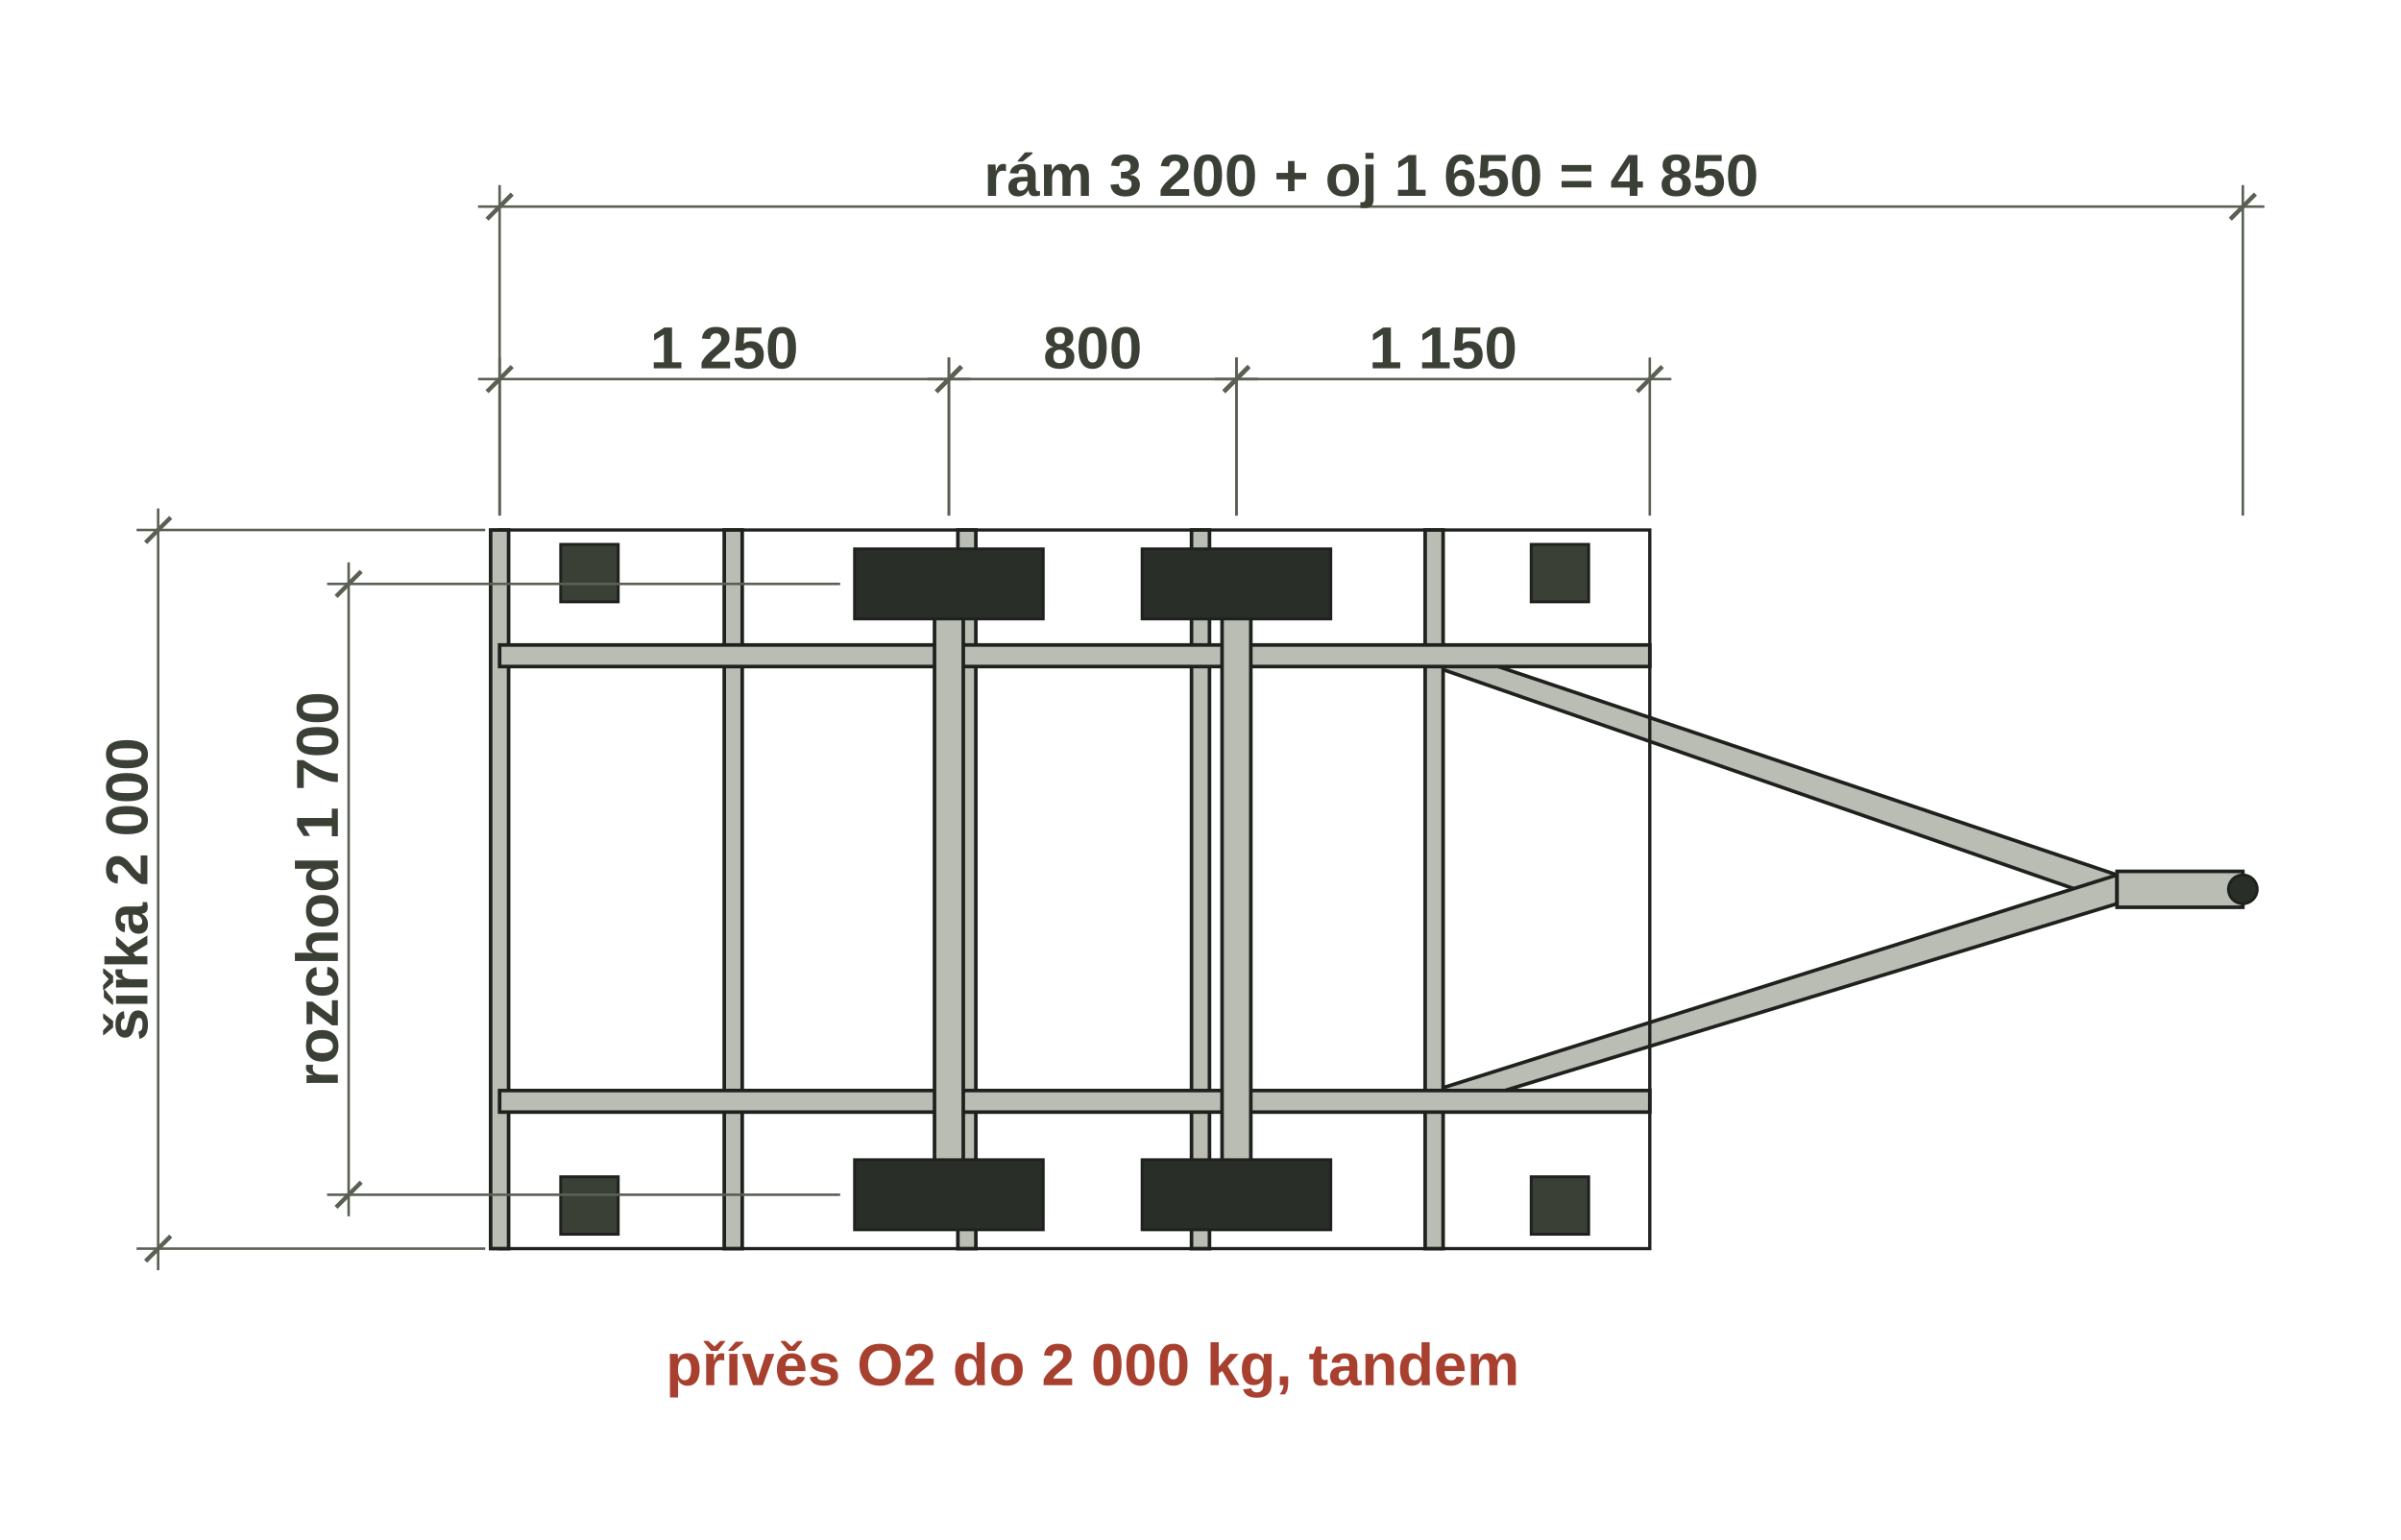
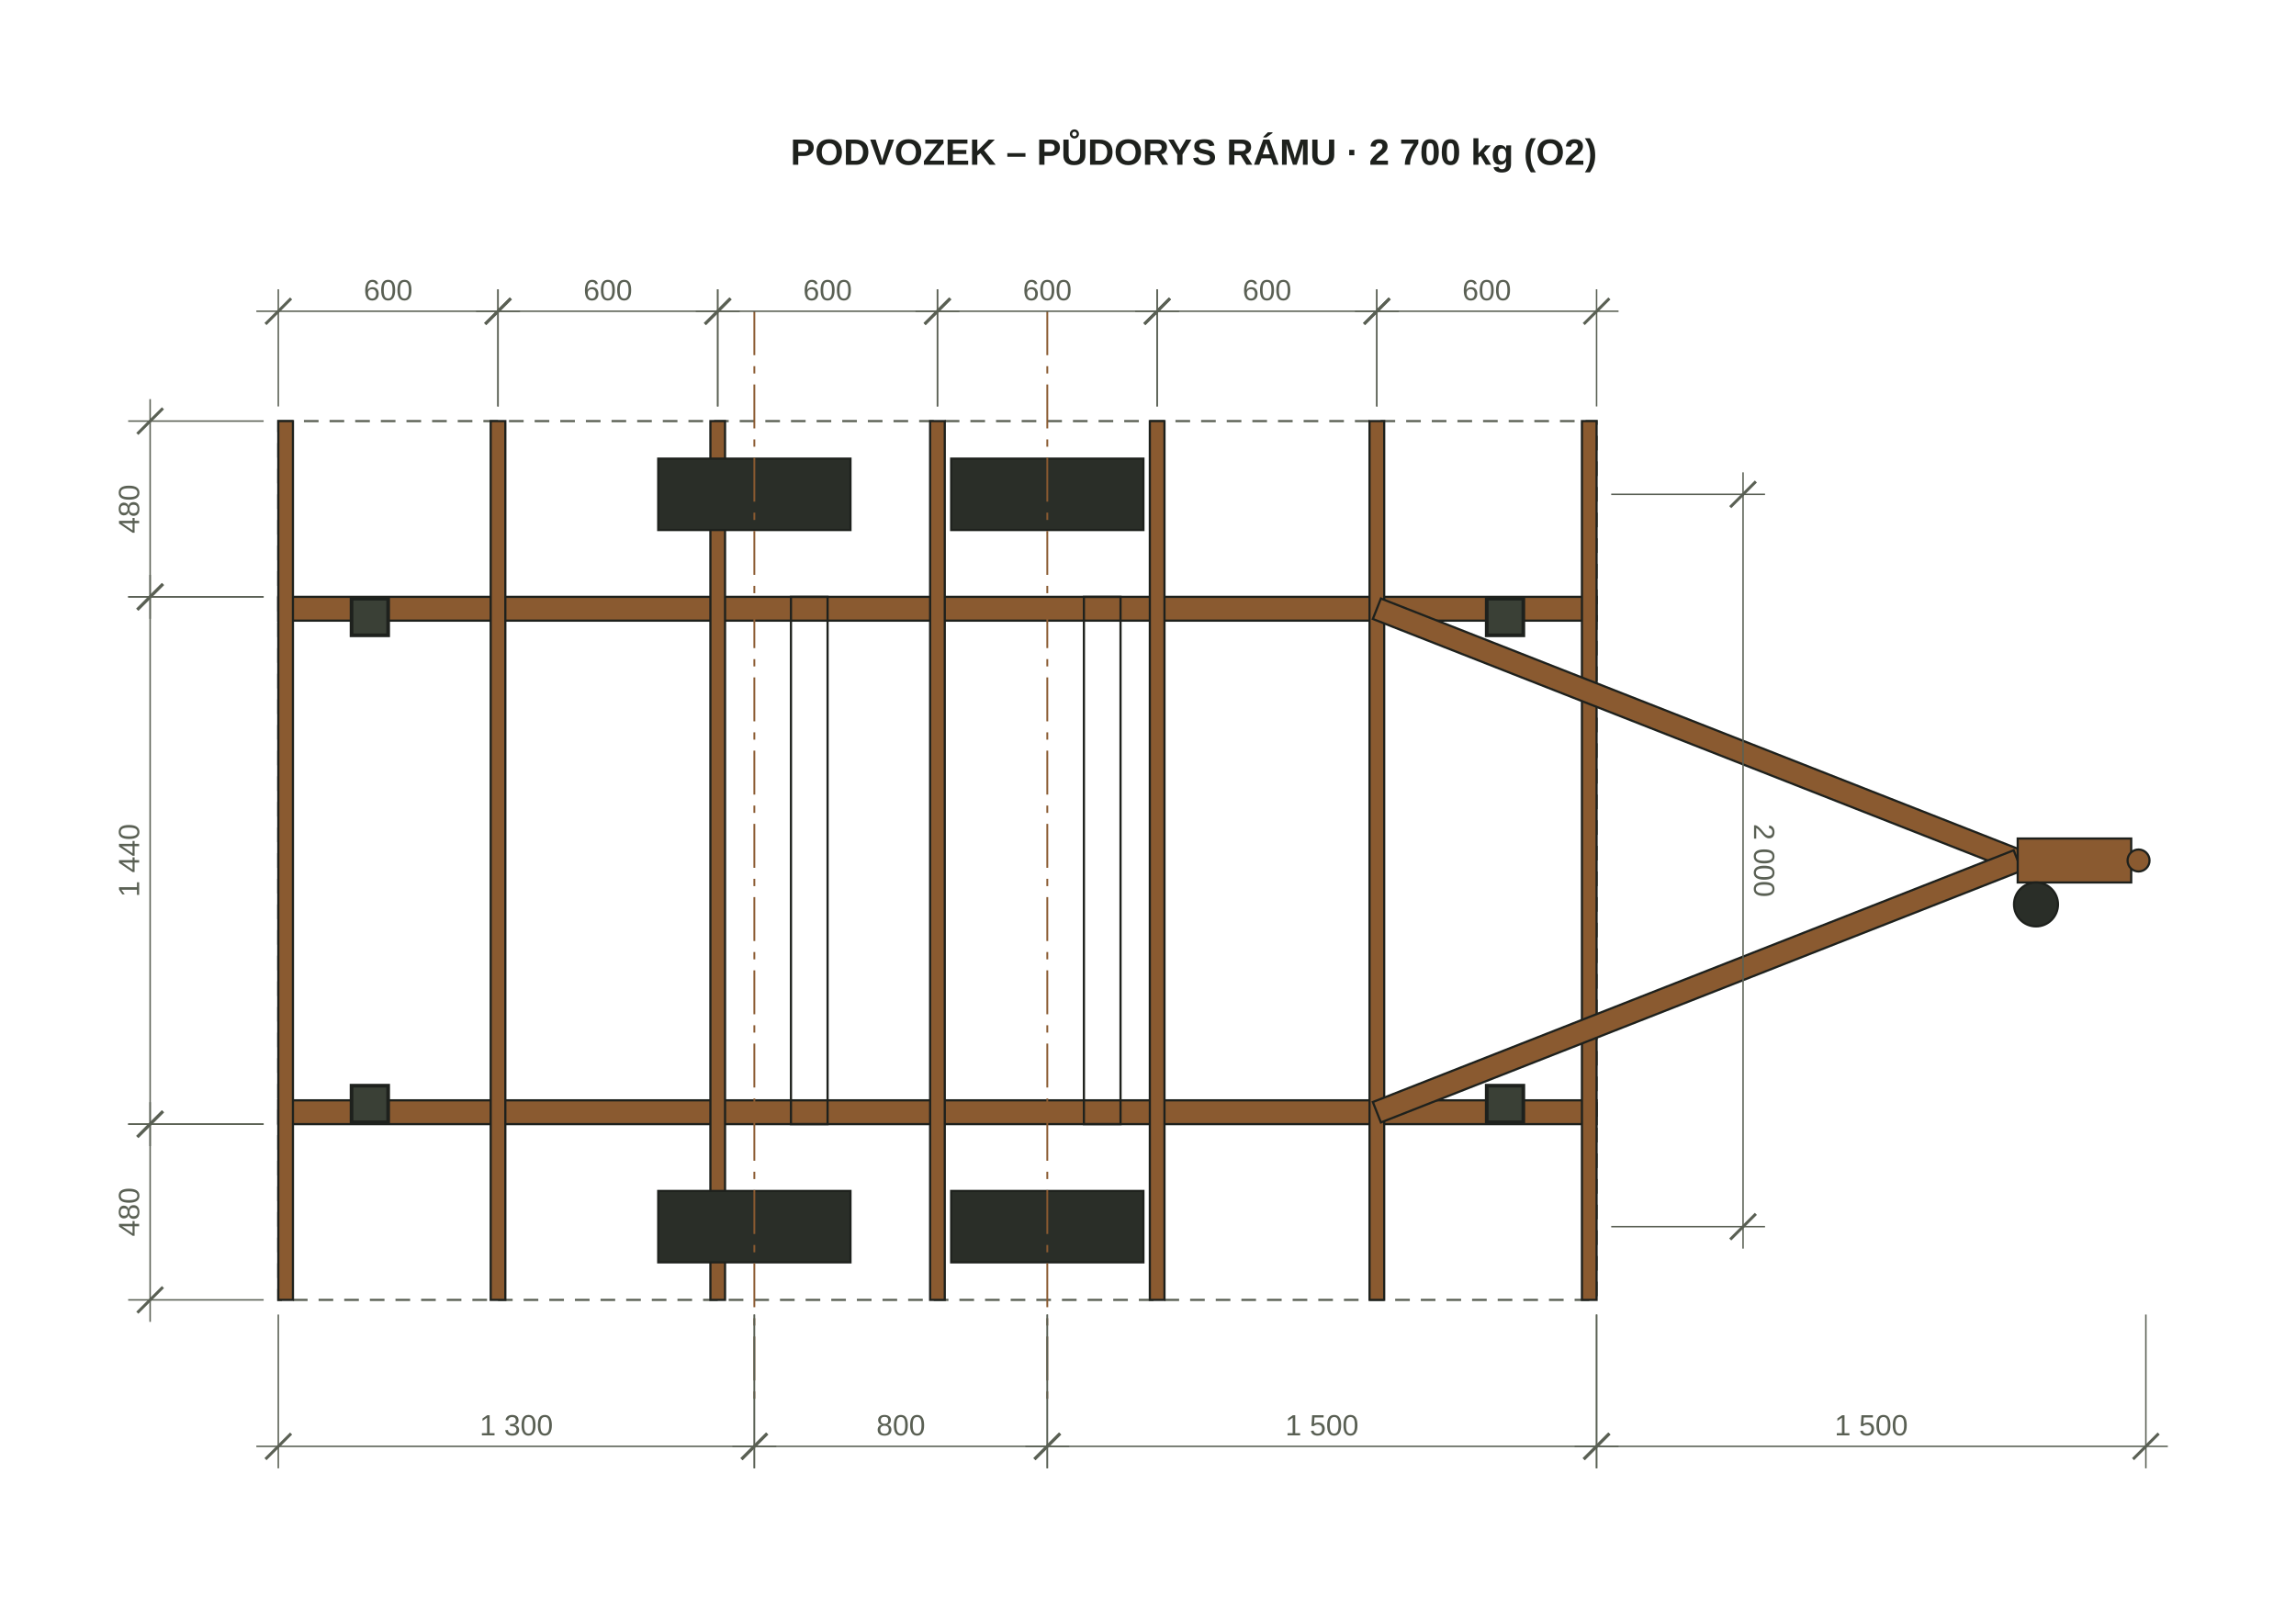
- <svg xmlns="http://www.w3.org/2000/svg" viewBox="-1390 -1475 6680 4284.5" class="dwg" style="background:#FBF8F2" role="img" aria-label="">
+ <svg xmlns="http://www.w3.org/2000/svg" viewBox="-760 -1150 6270 4360" width="125.4mm" height="87.2mm" class="dwg" role="img" aria-label="Sauna na podvozku v2 – Podvozek – půdorys rámu">
  <style>
- .ln{fill:none;stroke:#1E211D;stroke-width:22;stroke-linejoin:round}.thin{fill:none;stroke:#1E211D;stroke-width:9}
- .wall{fill:#3A4036;stroke:#1E211D;stroke-width:8}.body{fill:#E9DCC6;stroke:#1E211D;stroke-width:18}
- .roof{fill:#3A4036;stroke:#1E211D;stroke-width:12}.steel{fill:#B9BDB4;stroke:#1E211D;stroke-width:10}
- .wheel{fill:#2A2E28;stroke:#1E211D;stroke-width:8}.glass{fill:#CFE0E6;stroke:#1E211D;stroke-width:9}
- .fur{fill:#F6F1E8;stroke:#8C8577;stroke-width:8}.room{fill:#FBF8F2}
- .dim,.tick{fill:none;stroke:#5A6054;stroke-width:7}.tick{stroke-width:12}.grd{fill:none;stroke:#8C8577;stroke-width:12}
- .hl{fill:none;stroke:#A8402F;stroke-width:10;stroke-dasharray:70 45}
- text{font-family:Manrope,Arial,sans-serif;fill:#1E211D}.td{fill:#3A4036;font-weight:600}.tl{font-weight:700}
- .tm{fill:#5A6054}.tr{fill:#A8402F;font-weight:700}
+ .ln{fill:none;stroke:#1E211D;stroke-width:14}.thin{fill:none;stroke:#1E211D;stroke-width:6}
+ .cut{fill:#3A4036;stroke:#1E211D;stroke-width:10}.cutl{fill:#AEB3A5;stroke:#1E211D;stroke-width:6}
+ .steel{fill:#8A5A30;stroke:#1E211D;stroke-width:6}.wheel{fill:#2A2E28;stroke:#1E211D;stroke-width:6}
+ .glass{fill:#CFE0E6;stroke:#1E211D;stroke-width:6}.fur{fill:#EFE8DC;stroke:#5A6054;stroke-width:6}
+ .hid{fill:none;stroke:#5A6054;stroke-width:6;stroke-dasharray:40 30}.ax{fill:none;stroke:#8A5A30;stroke-width:5;stroke-dasharray:120 30 20 30}
+ .dim,.tick{fill:none;stroke:#5A6054;stroke-width:4}.tick{stroke-width:8}.lvl{fill:#1E211D}
+ .grd{fill:none;stroke:#1E211D;stroke-width:10}.lim{fill:none;stroke:#A8402F;stroke-width:6;stroke-dasharray:60 40}
+ text{font-family:Manrope,Arial,sans-serif;fill:#1E211D}.td{fill:#5A6054}.tl{font-weight:600}.tr{fill:#A8402F}
</style>
-   <polygon class="steel" points="2600,320 4500,960 4500,1040 2600,380" />
-   <polygon class="steel" points="2600,1560 4500,960 4500,1040 2600,1620" />
-   <rect class="steel" x="4500" y="950" width="350" height="100" />
-   <circle class="wheel" cx="4850" cy="1000" r="40" />
-   <rect class="thin" x="0" y="0" width="3200" height="2000" />
-   <rect class="steel" x="-25" y="0" width="50" height="2000" />
-   <rect class="steel" x="625" y="0" width="50" height="2000" />
-   <rect class="steel" x="1275" y="0" width="50" height="2000" />
-   <rect class="steel" x="1925" y="0" width="50" height="2000" />
-   <rect class="steel" x="2575" y="0" width="50" height="2000" />
-   <rect class="steel" x="0" y="320" width="3200" height="60" />
-   <rect class="steel" x="0" y="1560" width="3200" height="60" />
-   <rect class="steel" x="1210" y="150" width="80" height="1700" />
-   <rect class="wheel" x="987.5" y="52.5" width="525" height="195" />
-   <rect class="wheel" x="987.5" y="1752.5" width="525" height="195" />
-   <rect class="steel" x="2010" y="150" width="80" height="1700" />
-   <rect class="wheel" x="1787.5" y="52.5" width="525" height="195" />
-   <rect class="wheel" x="1787.5" y="1752.5" width="525" height="195" />
-   <rect class="wall" x="170" y="40" width="160" height="160" />
-   <rect class="wall" x="170" y="1800" width="160" height="160" />
-   <rect class="wall" x="2870" y="40" width="160" height="160" />
-   <rect class="wall" x="2870" y="1800" width="160" height="160" />
-   <line class="dim" x1="0" y1="-40" x2="0" y2="-960" />
-   <line class="dim" x1="4850" y1="-40" x2="4850" y2="-960" />
-   <line class="dim" x1="-60" y1="-900" x2="4910" y2="-900" />
-   <line class="tick" x1="-35" y1="-865" x2="35" y2="-935" />
-   <line class="tick" x1="4815" y1="-865" x2="4885" y2="-935" />
-   <text class="td" x="2425" y="-930" font-size="165" text-anchor="middle">rám 3 200 + oj 1 650 = 4 850</text>
-   <line class="dim" x1="0" y1="-40" x2="0" y2="-480" />
-   <line class="dim" x1="1250" y1="-40" x2="1250" y2="-480" />
-   <line class="dim" x1="-60" y1="-420" x2="1310" y2="-420" />
-   <line class="tick" x1="-35" y1="-385" x2="35" y2="-455" />
-   <line class="tick" x1="1215" y1="-385" x2="1285" y2="-455" />
-   <text class="td" x="625" y="-450" font-size="165" text-anchor="middle">1 250</text>
-   <line class="dim" x1="1250" y1="-40" x2="1250" y2="-480" />
-   <line class="dim" x1="2050" y1="-40" x2="2050" y2="-480" />
-   <line class="dim" x1="1190" y1="-420" x2="2110" y2="-420" />
-   <line class="tick" x1="1215" y1="-385" x2="1285" y2="-455" />
-   <line class="tick" x1="2015" y1="-385" x2="2085" y2="-455" />
-   <text class="td" x="1650" y="-450" font-size="165" text-anchor="middle">800</text>
-   <line class="dim" x1="2050" y1="-40" x2="2050" y2="-480" />
-   <line class="dim" x1="3200" y1="-40" x2="3200" y2="-480" />
-   <line class="dim" x1="1990" y1="-420" x2="3260" y2="-420" />
-   <line class="tick" x1="2015" y1="-385" x2="2085" y2="-455" />
-   <line class="tick" x1="3165" y1="-385" x2="3235" y2="-455" />
-   <text class="td" x="2625" y="-450" font-size="165" text-anchor="middle">1 150</text>
-   <line class="dim" x1="-40" y1="0" x2="-1010" y2="0" />
-   <line class="dim" x1="-40" y1="2000" x2="-1010" y2="2000" />
-   <line class="dim" x1="-950" y1="-60" x2="-950" y2="2060" />
-   <line class="tick" x1="-985" y1="35" x2="-915" y2="-35" />
-   <line class="tick" x1="-985" y1="2035" x2="-915" y2="1965" />
-   <text class="td" x="-980" y="1000" font-size="165" text-anchor="middle" transform="rotate(-90 -980 1000)">šířka 2 000</text>
-   <line class="dim" x1="947.5" y1="150" x2="-480" y2="150" />
-   <line class="dim" x1="947.5" y1="1850" x2="-480" y2="1850" />
-   <line class="dim" x1="-420" y1="90" x2="-420" y2="1910" />
-   <line class="tick" x1="-455" y1="185" x2="-385" y2="115" />
-   <line class="tick" x1="-455" y1="1885" x2="-385" y2="1815" />
-   <text class="td" x="-450" y="1000" font-size="165" text-anchor="middle" transform="rotate(-90 -450 1000)">rozchod 1 700</text>
-   <text class="tr" x="1650" y="2380" font-size="165" text-anchor="middle">přívěs O2 do 2 000 kg, tandem</text>
+   <rect class="hid" x="0" y="0" width="3600" height="2400" />
+   <rect class="steel" x="0" y="480" width="3600" height="65" />
+   <rect class="steel" x="0" y="1855" width="3600" height="65" />
+   <rect class="steel" x="0" y="0" width="40" height="2400" />
+   <rect class="steel" x="580" y="0" width="40" height="2400" />
+   <rect class="steel" x="1180" y="0" width="40" height="2400" />
+   <rect class="steel" x="1780" y="0" width="40" height="2400" />
+   <rect class="steel" x="2380" y="0" width="40" height="2400" />
+   <rect class="steel" x="2980" y="0" width="40" height="2400" />
+   <rect class="steel" x="3560" y="0" width="40" height="2400" />
+   <polygon class="steel" points="2989,540.4 4739,1227.9 4761,1172.1 3011,484.6" />
+   <polygon class="steel" points="3011,1915.4 4761,1227.9 4739,1172.1 2989,1859.6" />
+   <rect class="steel" x="4750" y="1140" width="310" height="120" />
+   <circle class="steel" cx="5080" cy="1200" r="30" />
+   <circle class="wheel" cx="4800" cy="1320" r="60" />
+   <rect class="thin" x="1400" y="480" width="100" height="1440" />
+   <rect class="wheel" x="1037.5" y="102.5" width="525" height="195" />
+   <rect class="wheel" x="1037.5" y="2102.5" width="525" height="195" />
+   <line class="ax" x1="1300" y1="-300" x2="1300" y2="2700" />
+   <rect class="thin" x="2200" y="480" width="100" height="1440" />
+   <rect class="wheel" x="1837.5" y="102.5" width="525" height="195" />
+   <rect class="wheel" x="1837.5" y="2102.5" width="525" height="195" />
+   <line class="ax" x1="2100" y1="-300" x2="2100" y2="2700" />
+   <rect class="cut" x="200" y="485" width="100" height="100" />
+   <rect class="cut" x="200" y="1815" width="100" height="100" />
+   <rect class="cut" x="3300" y="485" width="100" height="100" />
+   <rect class="cut" x="3300" y="1815" width="100" height="100" />
+   <line class="dim" x1="0" y1="-40" x2="0" y2="-360" />
+   <line class="dim" x1="600" y1="-40" x2="600" y2="-360" />
+   <line class="dim" x1="-60" y1="-300" x2="660" y2="-300" />
+   <line class="tick" x1="-35" y1="-265" x2="35" y2="-335" />
+   <line class="tick" x1="565" y1="-265" x2="635" y2="-335" />
+   <text class="td" x="300" y="-330" font-size="80" text-anchor="middle">600</text>
+   <line class="dim" x1="600" y1="-40" x2="600" y2="-360" />
+   <line class="dim" x1="1200" y1="-40" x2="1200" y2="-360" />
+   <line class="dim" x1="540" y1="-300" x2="1260" y2="-300" />
+   <line class="tick" x1="565" y1="-265" x2="635" y2="-335" />
+   <line class="tick" x1="1165" y1="-265" x2="1235" y2="-335" />
+   <text class="td" x="900" y="-330" font-size="80" text-anchor="middle">600</text>
+   <line class="dim" x1="1200" y1="-40" x2="1200" y2="-360" />
+   <line class="dim" x1="1800" y1="-40" x2="1800" y2="-360" />
+   <line class="dim" x1="1140" y1="-300" x2="1860" y2="-300" />
+   <line class="tick" x1="1165" y1="-265" x2="1235" y2="-335" />
+   <line class="tick" x1="1765" y1="-265" x2="1835" y2="-335" />
+   <text class="td" x="1500" y="-330" font-size="80" text-anchor="middle">600</text>
+   <line class="dim" x1="1800" y1="-40" x2="1800" y2="-360" />
+   <line class="dim" x1="2400" y1="-40" x2="2400" y2="-360" />
+   <line class="dim" x1="1740" y1="-300" x2="2460" y2="-300" />
+   <line class="tick" x1="1765" y1="-265" x2="1835" y2="-335" />
+   <line class="tick" x1="2365" y1="-265" x2="2435" y2="-335" />
+   <text class="td" x="2100" y="-330" font-size="80" text-anchor="middle">600</text>
+   <line class="dim" x1="2400" y1="-40" x2="2400" y2="-360" />
+   <line class="dim" x1="3000" y1="-40" x2="3000" y2="-360" />
+   <line class="dim" x1="2340" y1="-300" x2="3060" y2="-300" />
+   <line class="tick" x1="2365" y1="-265" x2="2435" y2="-335" />
+   <line class="tick" x1="2965" y1="-265" x2="3035" y2="-335" />
+   <text class="td" x="2700" y="-330" font-size="80" text-anchor="middle">600</text>
+   <line class="dim" x1="3000" y1="-40" x2="3000" y2="-360" />
+   <line class="dim" x1="3600" y1="-40" x2="3600" y2="-360" />
+   <line class="dim" x1="2940" y1="-300" x2="3660" y2="-300" />
+   <line class="tick" x1="2965" y1="-265" x2="3035" y2="-335" />
+   <line class="tick" x1="3565" y1="-265" x2="3635" y2="-335" />
+   <text class="td" x="3300" y="-330" font-size="80" text-anchor="middle">600</text>
+   <line class="dim" x1="0" y1="2440" x2="0" y2="2860" />
+   <line class="dim" x1="1300" y1="2440" x2="1300" y2="2860" />
+   <line class="dim" x1="-60" y1="2800" x2="1360" y2="2800" />
+   <line class="tick" x1="-35" y1="2835" x2="35" y2="2765" />
+   <line class="tick" x1="1265" y1="2835" x2="1335" y2="2765" />
+   <text class="td" x="650" y="2770" font-size="80" text-anchor="middle">1 300</text>
+   <line class="dim" x1="1300" y1="2440" x2="1300" y2="2860" />
+   <line class="dim" x1="2100" y1="2440" x2="2100" y2="2860" />
+   <line class="dim" x1="1240" y1="2800" x2="2160" y2="2800" />
+   <line class="tick" x1="1265" y1="2835" x2="1335" y2="2765" />
+   <line class="tick" x1="2065" y1="2835" x2="2135" y2="2765" />
+   <text class="td" x="1700" y="2770" font-size="80" text-anchor="middle">800</text>
+   <line class="dim" x1="2100" y1="2440" x2="2100" y2="2860" />
+   <line class="dim" x1="3600" y1="2440" x2="3600" y2="2860" />
+   <line class="dim" x1="2040" y1="2800" x2="3660" y2="2800" />
+   <line class="tick" x1="2065" y1="2835" x2="2135" y2="2765" />
+   <line class="tick" x1="3565" y1="2835" x2="3635" y2="2765" />
+   <text class="td" x="2850" y="2770" font-size="80" text-anchor="middle">1 500</text>
+   <line class="dim" x1="3600" y1="2440" x2="3600" y2="2860" />
+   <line class="dim" x1="5100" y1="2440" x2="5100" y2="2860" />
+   <line class="dim" x1="3540" y1="2800" x2="5160" y2="2800" />
+   <line class="tick" x1="3565" y1="2835" x2="3635" y2="2765" />
+   <line class="tick" x1="5065" y1="2835" x2="5135" y2="2765" />
+   <text class="td" x="4350" y="2770" font-size="80" text-anchor="middle">1 500</text>
+   <line class="dim" x1="-40" y1="0" x2="-410" y2="0" />
+   <line class="dim" x1="-40" y1="480" x2="-410" y2="480" />
+   <line class="dim" x1="-350" y1="-60" x2="-350" y2="540" />
+   <line class="tick" x1="-385" y1="35" x2="-315" y2="-35" />
+   <line class="tick" x1="-385" y1="515" x2="-315" y2="445" />
+   <text class="td" x="-380" y="240" font-size="80" text-anchor="middle" transform="rotate(-90 -380 240)">480</text>
+   <line class="dim" x1="-40" y1="480" x2="-410" y2="480" />
+   <line class="dim" x1="-40" y1="1920" x2="-410" y2="1920" />
+   <line class="dim" x1="-350" y1="420" x2="-350" y2="1980" />
+   <line class="tick" x1="-385" y1="515" x2="-315" y2="445" />
+   <line class="tick" x1="-385" y1="1955" x2="-315" y2="1885" />
+   <text class="td" x="-380" y="1200" font-size="80" text-anchor="middle" transform="rotate(-90 -380 1200)">1 440</text>
+   <line class="dim" x1="-40" y1="1920" x2="-410" y2="1920" />
+   <line class="dim" x1="-40" y1="2400" x2="-410" y2="2400" />
+   <line class="dim" x1="-350" y1="1860" x2="-350" y2="2460" />
+   <line class="tick" x1="-385" y1="1955" x2="-315" y2="1885" />
+   <line class="tick" x1="-385" y1="2435" x2="-315" y2="2365" />
+   <text class="td" x="-380" y="2160" font-size="80" text-anchor="middle" transform="rotate(-90 -380 2160)">480</text>
+   <line class="dim" x1="3640" y1="200" x2="4060" y2="200" />
+   <line class="dim" x1="3640" y1="2200" x2="4060" y2="2200" />
+   <line class="dim" x1="4000" y1="140" x2="4000" y2="2260" />
+   <line class="tick" x1="3965" y1="235" x2="4035" y2="165" />
+   <line class="tick" x1="3965" y1="2235" x2="4035" y2="2165" />
+   <text class="td" x="4030" y="1200" font-size="80" text-anchor="middle" transform="rotate(90 4030 1200)">2 000</text>
+   <text class="tl" x="2500" y="-700" font-size="100" text-anchor="middle">PODVOZEK – PŮDORYS RÁMU · 2 700 kg (O2)</text>
</svg>
